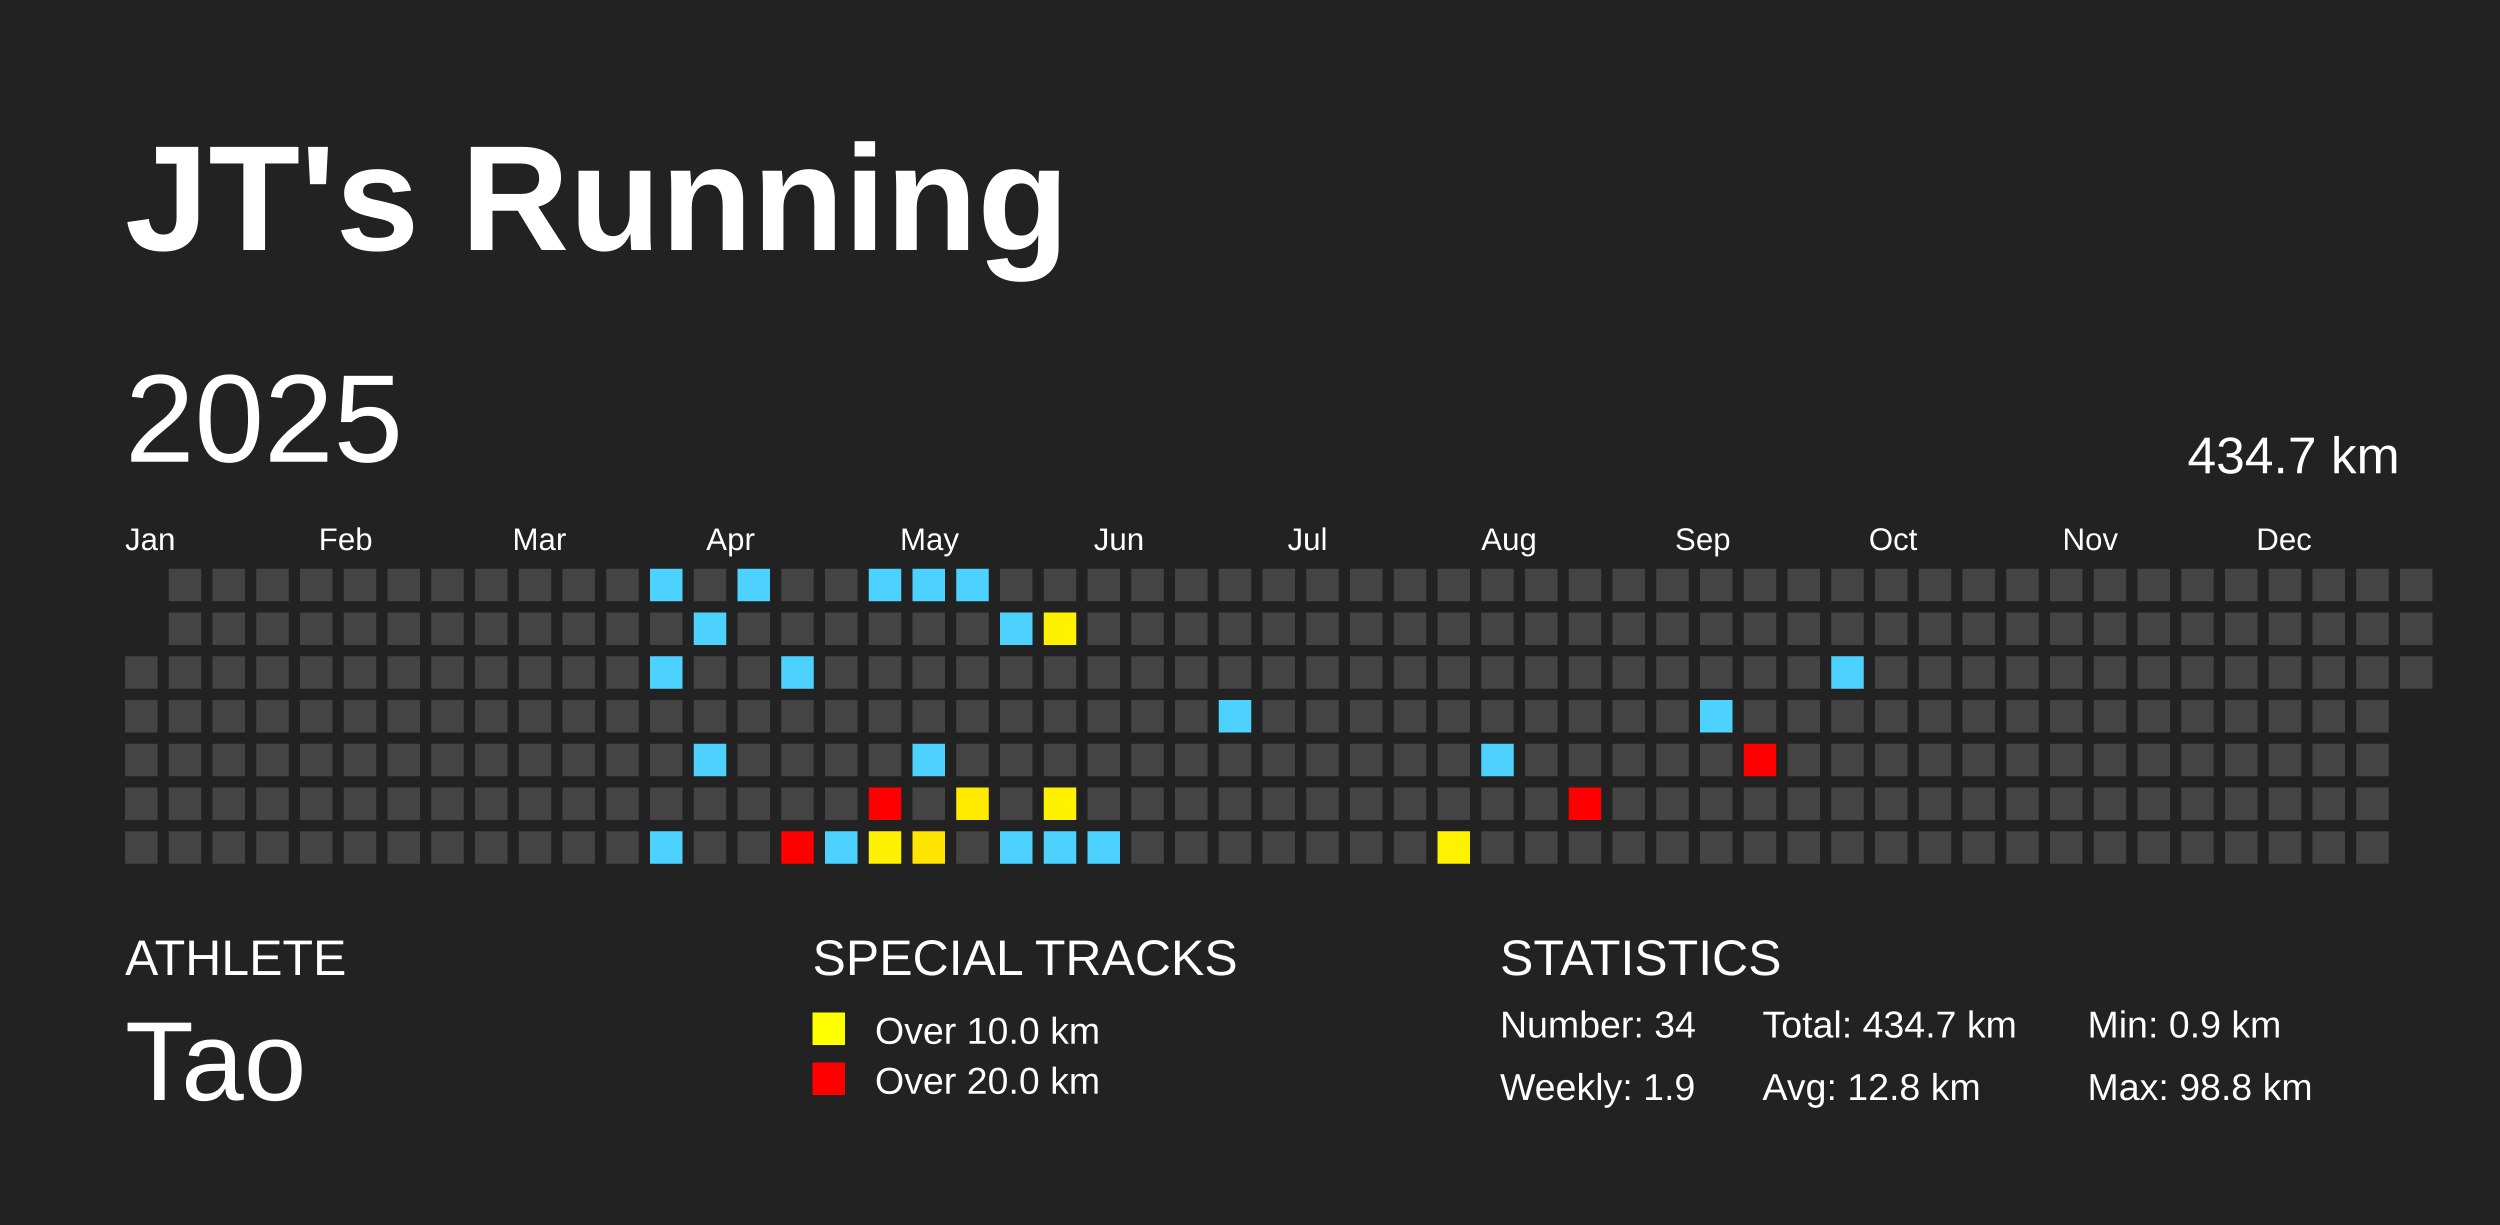
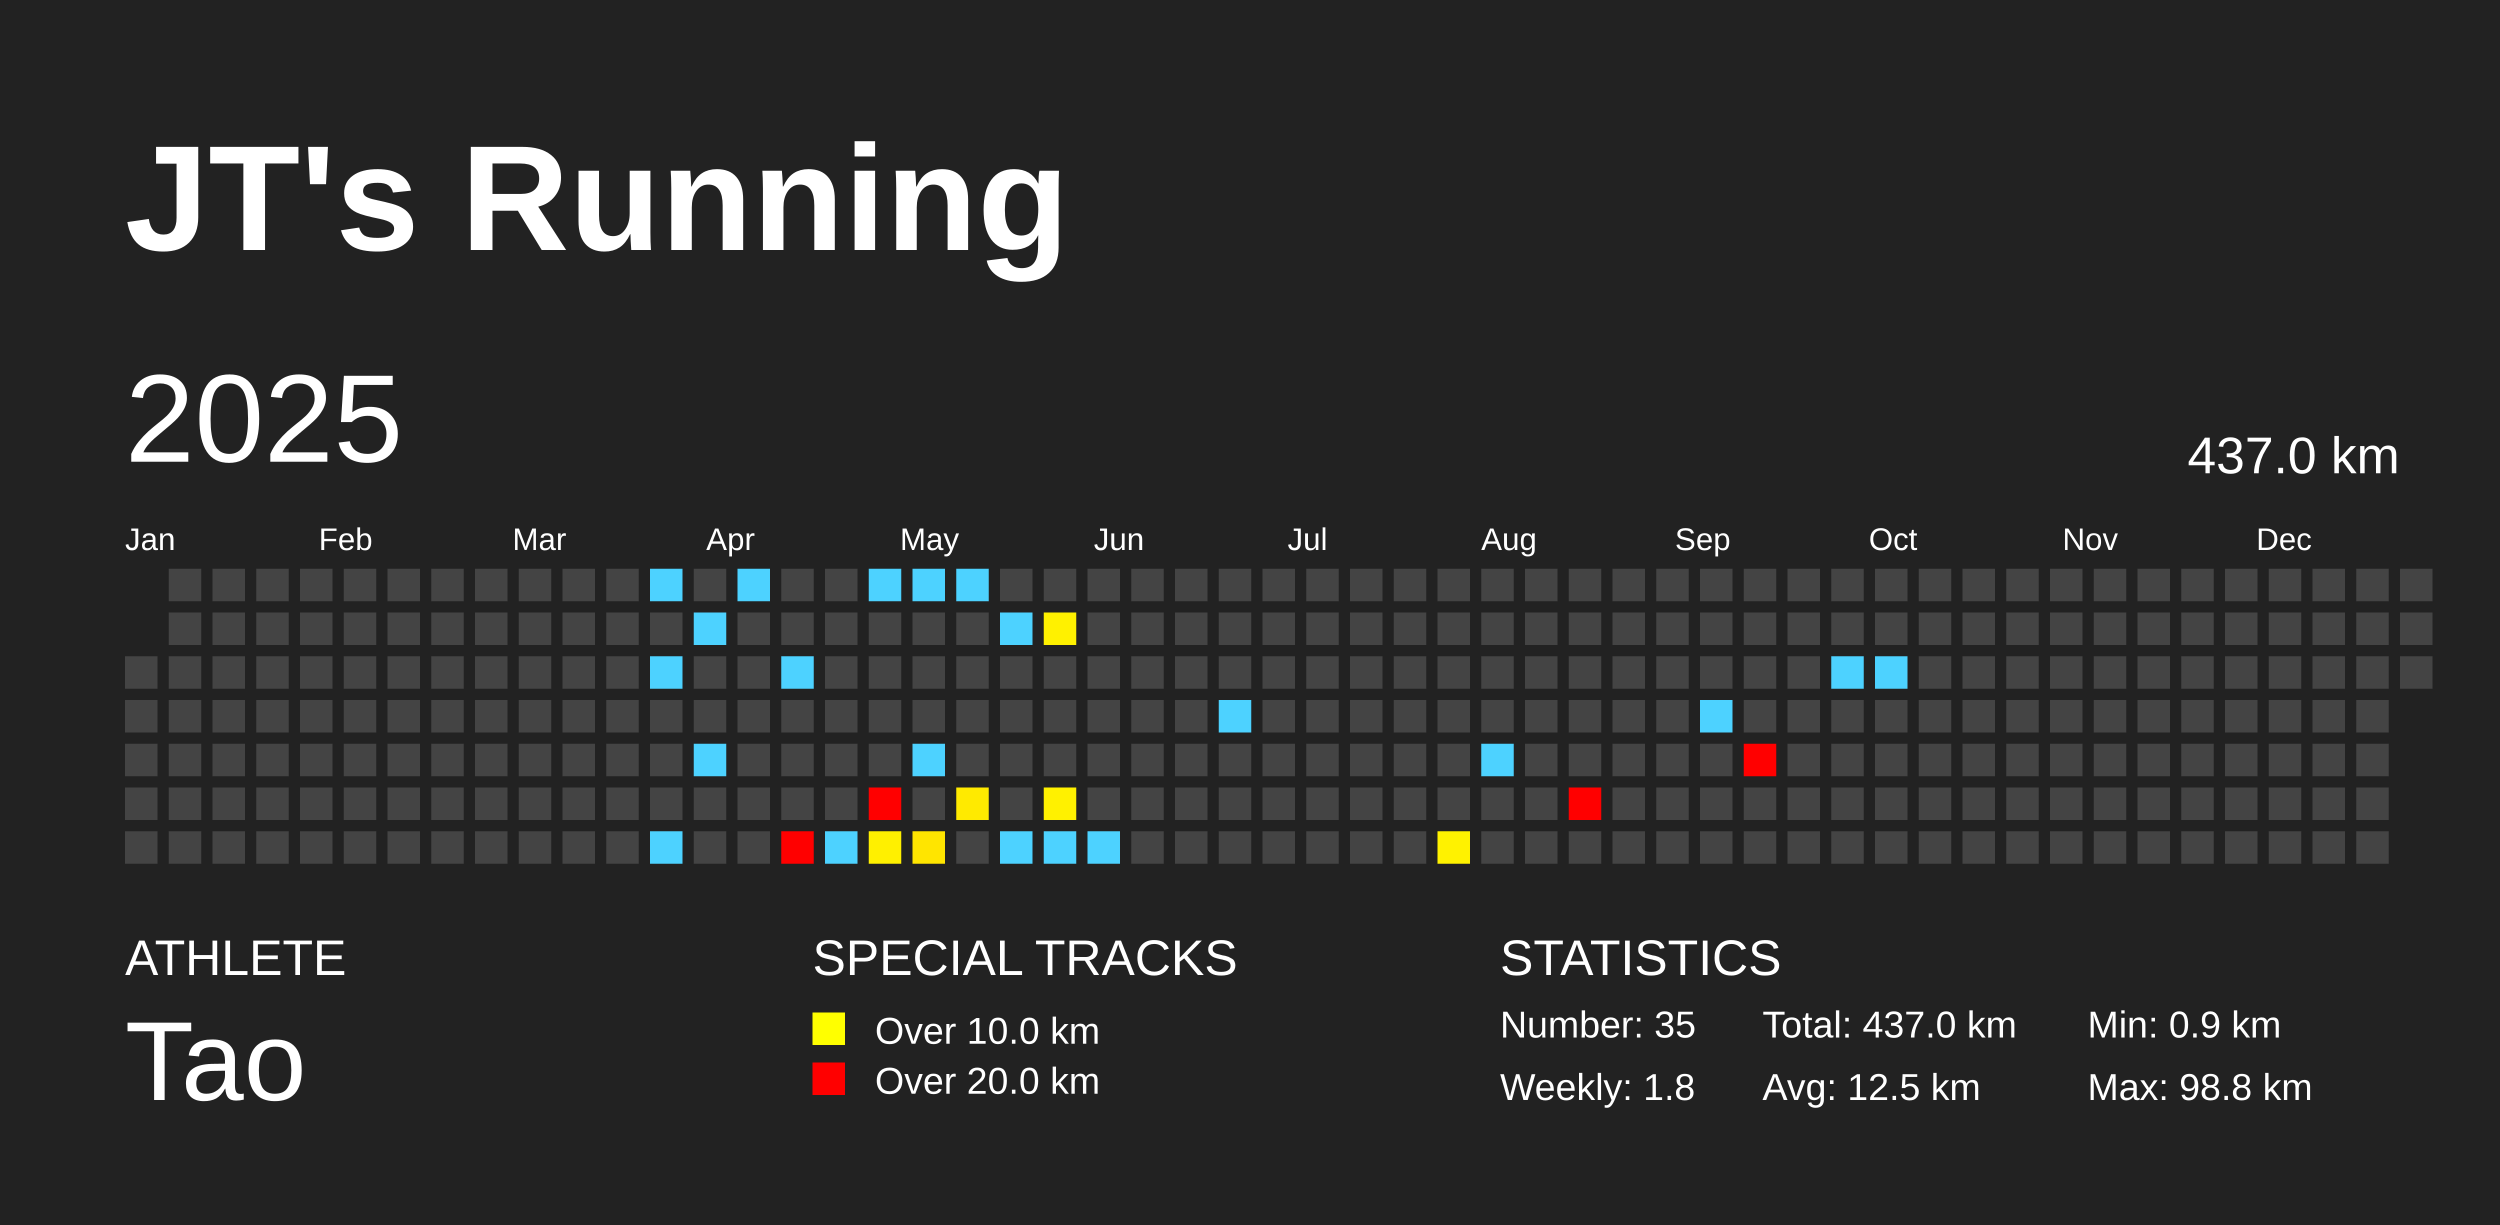
<svg xmlns="http://www.w3.org/2000/svg" baseProfile="full" height="98mm" version="1.1" viewBox="0,0,200,98" width="200mm">
  <defs />
  <rect fill="#222222" height="98" width="200" x="0" y="0" />
  <text fill="#FFFFFF" style="font-size:12px; font-family:Arial; font-weight:bold;" x="10" y="20">JT's Running</text>
  <text fill="#FFFFFF" style="font-size:4px; font-family:Arial" x="10" y="78">ATHLETE</text>
  <text fill="#FFFFFF" style="font-size:9px; font-family:Arial" x="10" y="88">Tao</text>
  <text fill="#FFFFFF" style="font-size:4px; font-family:Arial" x="65" y="78">SPECIAL TRACKS</text>
  <rect fill="yellow" height="2.6" width="2.6" x="65" y="81" />
  <text fill="#FFFFFF" style="font-size:3px; font-family:Arial" x="70" y="83.5">Over 10.0 km</text>
  <rect fill="red" height="2.6" width="2.6" x="65" y="85" />
  <text fill="#FFFFFF" style="font-size:3px; font-family:Arial" x="70" y="87.5">Over 20.0 km</text>
  <text fill="#FFFFFF" style="font-size:4px; font-family:Arial" x="120" y="78">STATISTICS</text>
-   <text fill="#FFFFFF" style="font-size:3px; font-family:Arial" x="120" y="83">Number: 34</text>
-   <text fill="#FFFFFF" style="font-size:3px; font-family:Arial" x="120" y="88">Weekly: 1.9</text>
-   <text fill="#FFFFFF" style="font-size:3px; font-family:Arial" x="141" y="83">Total: 434.7 km</text>
-   <text fill="#FFFFFF" style="font-size:3px; font-family:Arial" x="141" y="88">Avg: 12.8 km</text>
+   <text fill="#FFFFFF" style="font-size:3px; font-family:Arial" x="120" y="83">Number: 35</text>
+   <text fill="#FFFFFF" style="font-size:3px; font-family:Arial" x="120" y="88">Weekly: 1.8</text>
+   <text fill="#FFFFFF" style="font-size:3px; font-family:Arial" x="141" y="83">Total: 437.0 km</text>
+   <text fill="#FFFFFF" style="font-size:3px; font-family:Arial" x="141" y="88">Avg: 12.5 km</text>
  <text fill="#FFFFFF" style="font-size:3px; font-family:Arial" x="167" y="83">Min: 0.9 km</text>
  <text fill="#FFFFFF" style="font-size:3px; font-family:Arial" x="167" y="88">Max: 98.8 km</text>
  <text dominant-baseline="hanging" fill="#FFFFFF" style="font-size:10.0px; font-family:Arial;" x="10" y="30">2025</text>
-   <text dominant-baseline="hanging" fill="#FFFFFF" style="font-size:4.125px; font-family:Arial;" x="175" y="35">434.7 km</text>
+   <text dominant-baseline="hanging" fill="#FFFFFF" style="font-size:4.125px; font-family:Arial;" x="175" y="35">437.0 km</text>
  <text fill="#FFFFFF" style="font-size:2.5px; font-family:Arial" x="10.0" y="44">Jan</text>
  <text fill="#FFFFFF" style="font-size:2.5px; font-family:Arial" x="25.5" y="44">Feb</text>
  <text fill="#FFFFFF" style="font-size:2.5px; font-family:Arial" x="41.0" y="44">Mar</text>
  <text fill="#FFFFFF" style="font-size:2.5px; font-family:Arial" x="56.5" y="44">Apr</text>
  <text fill="#FFFFFF" style="font-size:2.5px; font-family:Arial" x="72.0" y="44">May</text>
  <text fill="#FFFFFF" style="font-size:2.5px; font-family:Arial" x="87.5" y="44">Jun</text>
  <text fill="#FFFFFF" style="font-size:2.5px; font-family:Arial" x="103.0" y="44">Jul</text>
  <text fill="#FFFFFF" style="font-size:2.5px; font-family:Arial" x="118.5" y="44">Aug</text>
  <text fill="#FFFFFF" style="font-size:2.5px; font-family:Arial" x="134.0" y="44">Sep</text>
  <text fill="#FFFFFF" style="font-size:2.5px; font-family:Arial" x="149.5" y="44">Oct</text>
  <text fill="#FFFFFF" style="font-size:2.5px; font-family:Arial" x="165.0" y="44">Nov</text>
  <text fill="#FFFFFF" style="font-size:2.5px; font-family:Arial" x="180.5" y="44">Dec</text>
  <rect fill="#444444" height="2.6" width="2.6" x="10.0" y="52.5" />
  <rect fill="#444444" height="2.6" width="2.6" x="10.0" y="56.0" />
  <rect fill="#444444" height="2.6" width="2.6" x="10.0" y="59.5" />
  <rect fill="#444444" height="2.6" width="2.6" x="10.0" y="63.0" />
  <rect fill="#444444" height="2.6" width="2.6" x="10.0" y="66.5" />
  <rect fill="#444444" height="2.6" width="2.6" x="13.5" y="45.5" />
  <rect fill="#444444" height="2.6" width="2.6" x="13.5" y="49.0" />
  <rect fill="#444444" height="2.6" width="2.6" x="13.5" y="52.5" />
  <rect fill="#444444" height="2.6" width="2.6" x="13.5" y="56.0" />
  <rect fill="#444444" height="2.6" width="2.6" x="13.5" y="59.5" />
  <rect fill="#444444" height="2.6" width="2.6" x="13.5" y="63.0" />
  <rect fill="#444444" height="2.6" width="2.6" x="13.5" y="66.5" />
  <rect fill="#444444" height="2.6" width="2.6" x="17.0" y="45.5" />
  <rect fill="#444444" height="2.6" width="2.6" x="17.0" y="49.0" />
  <rect fill="#444444" height="2.6" width="2.6" x="17.0" y="52.5" />
  <rect fill="#444444" height="2.6" width="2.6" x="17.0" y="56.0" />
  <rect fill="#444444" height="2.6" width="2.6" x="17.0" y="59.5" />
  <rect fill="#444444" height="2.6" width="2.6" x="17.0" y="63.0" />
  <rect fill="#444444" height="2.6" width="2.6" x="17.0" y="66.5" />
  <rect fill="#444444" height="2.6" width="2.6" x="20.5" y="45.5" />
  <rect fill="#444444" height="2.6" width="2.6" x="20.5" y="49.0" />
  <rect fill="#444444" height="2.6" width="2.6" x="20.5" y="52.5" />
  <rect fill="#444444" height="2.6" width="2.6" x="20.5" y="56.0" />
  <rect fill="#444444" height="2.6" width="2.6" x="20.5" y="59.5" />
  <rect fill="#444444" height="2.6" width="2.6" x="20.5" y="63.0" />
  <rect fill="#444444" height="2.6" width="2.6" x="20.5" y="66.5" />
  <rect fill="#444444" height="2.6" width="2.6" x="24.0" y="45.5" />
  <rect fill="#444444" height="2.6" width="2.6" x="24.0" y="49.0" />
  <rect fill="#444444" height="2.6" width="2.6" x="24.0" y="52.5" />
  <rect fill="#444444" height="2.6" width="2.6" x="24.0" y="56.0" />
  <rect fill="#444444" height="2.6" width="2.6" x="24.0" y="59.5" />
  <rect fill="#444444" height="2.6" width="2.6" x="24.0" y="63.0" />
  <rect fill="#444444" height="2.6" width="2.6" x="24.0" y="66.5" />
  <rect fill="#444444" height="2.6" width="2.6" x="27.5" y="45.5" />
  <rect fill="#444444" height="2.6" width="2.6" x="27.5" y="49.0" />
  <rect fill="#444444" height="2.6" width="2.6" x="27.5" y="52.5" />
  <rect fill="#444444" height="2.6" width="2.6" x="27.5" y="56.0" />
  <rect fill="#444444" height="2.6" width="2.6" x="27.5" y="59.5" />
  <rect fill="#444444" height="2.6" width="2.6" x="27.5" y="63.0" />
  <rect fill="#444444" height="2.6" width="2.6" x="27.5" y="66.5" />
  <rect fill="#444444" height="2.6" width="2.6" x="31.0" y="45.5" />
  <rect fill="#444444" height="2.6" width="2.6" x="31.0" y="49.0" />
  <rect fill="#444444" height="2.6" width="2.6" x="31.0" y="52.5" />
  <rect fill="#444444" height="2.6" width="2.6" x="31.0" y="56.0" />
  <rect fill="#444444" height="2.6" width="2.6" x="31.0" y="59.5" />
  <rect fill="#444444" height="2.6" width="2.6" x="31.0" y="63.0" />
  <rect fill="#444444" height="2.6" width="2.6" x="31.0" y="66.5" />
  <rect fill="#444444" height="2.6" width="2.6" x="34.5" y="45.5" />
  <rect fill="#444444" height="2.6" width="2.6" x="34.5" y="49.0" />
  <rect fill="#444444" height="2.6" width="2.6" x="34.5" y="52.5" />
  <rect fill="#444444" height="2.6" width="2.6" x="34.5" y="56.0" />
  <rect fill="#444444" height="2.6" width="2.6" x="34.5" y="59.5" />
  <rect fill="#444444" height="2.6" width="2.6" x="34.5" y="63.0" />
  <rect fill="#444444" height="2.6" width="2.6" x="34.5" y="66.5" />
  <rect fill="#444444" height="2.6" width="2.6" x="38.0" y="45.5" />
  <rect fill="#444444" height="2.6" width="2.6" x="38.0" y="49.0" />
  <rect fill="#444444" height="2.6" width="2.6" x="38.0" y="52.5" />
  <rect fill="#444444" height="2.6" width="2.6" x="38.0" y="56.0" />
  <rect fill="#444444" height="2.6" width="2.6" x="38.0" y="59.5" />
  <rect fill="#444444" height="2.6" width="2.6" x="38.0" y="63.0" />
  <rect fill="#444444" height="2.6" width="2.6" x="38.0" y="66.5" />
  <rect fill="#444444" height="2.6" width="2.6" x="41.5" y="45.5" />
  <rect fill="#444444" height="2.6" width="2.6" x="41.5" y="49.0" />
  <rect fill="#444444" height="2.6" width="2.6" x="41.5" y="52.5" />
  <rect fill="#444444" height="2.6" width="2.6" x="41.5" y="56.0" />
  <rect fill="#444444" height="2.6" width="2.6" x="41.5" y="59.5" />
  <rect fill="#444444" height="2.6" width="2.6" x="41.5" y="63.0" />
  <rect fill="#444444" height="2.6" width="2.6" x="41.5" y="66.5" />
  <rect fill="#444444" height="2.6" width="2.6" x="45.0" y="45.5" />
  <rect fill="#444444" height="2.6" width="2.6" x="45.0" y="49.0" />
  <rect fill="#444444" height="2.6" width="2.6" x="45.0" y="52.5" />
  <rect fill="#444444" height="2.6" width="2.6" x="45.0" y="56.0" />
  <rect fill="#444444" height="2.6" width="2.6" x="45.0" y="59.5" />
  <rect fill="#444444" height="2.6" width="2.6" x="45.0" y="63.0" />
  <rect fill="#444444" height="2.6" width="2.6" x="45.0" y="66.5" />
  <rect fill="#444444" height="2.6" width="2.6" x="48.5" y="45.5" />
  <rect fill="#444444" height="2.6" width="2.6" x="48.5" y="49.0" />
  <rect fill="#444444" height="2.6" width="2.6" x="48.5" y="52.5" />
  <rect fill="#444444" height="2.6" width="2.6" x="48.5" y="56.0" />
  <rect fill="#444444" height="2.6" width="2.6" x="48.5" y="59.5" />
  <rect fill="#444444" height="2.6" width="2.6" x="48.5" y="63.0" />
  <rect fill="#444444" height="2.6" width="2.6" x="48.5" y="66.5" />
  <rect fill="#4dd2ff" height="2.6" width="2.6" x="52.0" y="45.5" />
  <rect fill="#444444" height="2.6" width="2.6" x="52.0" y="49.0" />
  <rect fill="#4dd2ff" height="2.6" width="2.6" x="52.0" y="52.5" />
  <rect fill="#444444" height="2.6" width="2.6" x="52.0" y="56.0" />
  <rect fill="#444444" height="2.6" width="2.6" x="52.0" y="59.5" />
  <rect fill="#444444" height="2.6" width="2.6" x="52.0" y="63.0" />
  <rect fill="#4dd2ff" height="2.6" width="2.6" x="52.0" y="66.5" />
  <rect fill="#444444" height="2.6" width="2.6" x="55.5" y="45.5" />
  <rect fill="#4dd2ff" height="2.6" width="2.6" x="55.5" y="49.0" />
  <rect fill="#444444" height="2.6" width="2.6" x="55.5" y="52.5" />
  <rect fill="#444444" height="2.6" width="2.6" x="55.5" y="56.0" />
  <rect fill="#4dd2ff" height="2.6" width="2.6" x="55.5" y="59.5" />
  <rect fill="#444444" height="2.6" width="2.6" x="55.5" y="63.0" />
  <rect fill="#444444" height="2.6" width="2.6" x="55.5" y="66.5" />
  <rect fill="#4dd2ff" height="2.6" width="2.6" x="59.0" y="45.5" />
  <rect fill="#444444" height="2.6" width="2.6" x="59.0" y="49.0" />
  <rect fill="#444444" height="2.6" width="2.6" x="59.0" y="52.5" />
  <rect fill="#444444" height="2.6" width="2.6" x="59.0" y="56.0" />
  <rect fill="#444444" height="2.6" width="2.6" x="59.0" y="59.5" />
  <rect fill="#444444" height="2.6" width="2.6" x="59.0" y="63.0" />
  <rect fill="#444444" height="2.6" width="2.6" x="59.0" y="66.5" />
  <rect fill="#444444" height="2.6" width="2.6" x="62.5" y="45.5" />
  <rect fill="#444444" height="2.6" width="2.6" x="62.5" y="49.0" />
  <rect fill="#4dd2ff" height="2.6" width="2.6" x="62.5" y="52.5" />
  <rect fill="#444444" height="2.6" width="2.6" x="62.5" y="56.0" />
  <rect fill="#444444" height="2.6" width="2.6" x="62.5" y="59.5" />
  <rect fill="#444444" height="2.6" width="2.6" x="62.5" y="63.0" />
  <rect fill="red" height="2.6" width="2.6" x="62.5" y="66.5" />
  <rect fill="#444444" height="2.6" width="2.6" x="66.0" y="45.5" />
  <rect fill="#444444" height="2.6" width="2.6" x="66.0" y="49.0" />
  <rect fill="#444444" height="2.6" width="2.6" x="66.0" y="52.5" />
  <rect fill="#444444" height="2.6" width="2.6" x="66.0" y="56.0" />
  <rect fill="#444444" height="2.6" width="2.6" x="66.0" y="59.5" />
  <rect fill="#444444" height="2.6" width="2.6" x="66.0" y="63.0" />
  <rect fill="#4dd2ff" height="2.6" width="2.6" x="66.0" y="66.5" />
  <rect fill="#4dd2ff" height="2.6" width="2.6" x="69.5" y="45.5" />
  <rect fill="#444444" height="2.6" width="2.6" x="69.5" y="49.0" />
  <rect fill="#444444" height="2.6" width="2.6" x="69.5" y="52.5" />
  <rect fill="#444444" height="2.6" width="2.6" x="69.5" y="56.0" />
  <rect fill="#444444" height="2.6" width="2.6" x="69.5" y="59.5" />
  <rect fill="red" height="2.6" width="2.6" x="69.5" y="63.0" />
  <rect fill="#fff000" height="2.6" width="2.6" x="69.5" y="66.5" />
  <rect fill="#4dd2ff" height="2.6" width="2.6" x="73.0" y="45.5" />
  <rect fill="#444444" height="2.6" width="2.6" x="73.0" y="49.0" />
  <rect fill="#444444" height="2.6" width="2.6" x="73.0" y="52.5" />
  <rect fill="#444444" height="2.6" width="2.6" x="73.0" y="56.0" />
  <rect fill="#4dd2ff" height="2.6" width="2.6" x="73.0" y="59.5" />
  <rect fill="#444444" height="2.6" width="2.6" x="73.0" y="63.0" />
  <rect fill="#ffe500" height="2.6" width="2.6" x="73.0" y="66.5" />
  <rect fill="#4dd2ff" height="2.6" width="2.6" x="76.5" y="45.5" />
  <rect fill="#444444" height="2.6" width="2.6" x="76.5" y="49.0" />
  <rect fill="#444444" height="2.6" width="2.6" x="76.5" y="52.5" />
  <rect fill="#444444" height="2.6" width="2.6" x="76.5" y="56.0" />
  <rect fill="#444444" height="2.6" width="2.6" x="76.5" y="59.5" />
  <rect fill="#ffea00" height="2.6" width="2.6" x="76.5" y="63.0" />
  <rect fill="#444444" height="2.6" width="2.6" x="76.5" y="66.5" />
  <rect fill="#444444" height="2.6" width="2.6" x="80.0" y="45.5" />
  <rect fill="#4dd2ff" height="2.6" width="2.6" x="80.0" y="49.0" />
  <rect fill="#444444" height="2.6" width="2.6" x="80.0" y="52.5" />
  <rect fill="#444444" height="2.6" width="2.6" x="80.0" y="56.0" />
  <rect fill="#444444" height="2.6" width="2.6" x="80.0" y="59.5" />
  <rect fill="#444444" height="2.6" width="2.6" x="80.0" y="63.0" />
  <rect fill="#4dd2ff" height="2.6" width="2.6" x="80.0" y="66.5" />
  <rect fill="#444444" height="2.6" width="2.6" x="83.5" y="45.5" />
  <rect fill="#fff100" height="2.6" width="2.6" x="83.5" y="49.0" />
  <rect fill="#444444" height="2.6" width="2.6" x="83.5" y="52.5" />
  <rect fill="#444444" height="2.6" width="2.6" x="83.5" y="56.0" />
  <rect fill="#444444" height="2.6" width="2.6" x="83.5" y="59.5" />
  <rect fill="#fff100" height="2.6" width="2.6" x="83.5" y="63.0" />
  <rect fill="#4dd2ff" height="2.6" width="2.6" x="83.5" y="66.5" />
  <rect fill="#444444" height="2.6" width="2.6" x="87.0" y="45.5" />
  <rect fill="#444444" height="2.6" width="2.6" x="87.0" y="49.0" />
  <rect fill="#444444" height="2.6" width="2.6" x="87.0" y="52.5" />
  <rect fill="#444444" height="2.6" width="2.6" x="87.0" y="56.0" />
  <rect fill="#444444" height="2.6" width="2.6" x="87.0" y="59.5" />
  <rect fill="#444444" height="2.6" width="2.6" x="87.0" y="63.0" />
  <rect fill="#4dd2ff" height="2.6" width="2.6" x="87.0" y="66.5" />
  <rect fill="#444444" height="2.6" width="2.6" x="90.5" y="45.5" />
  <rect fill="#444444" height="2.6" width="2.6" x="90.5" y="49.0" />
  <rect fill="#444444" height="2.6" width="2.6" x="90.5" y="52.5" />
  <rect fill="#444444" height="2.6" width="2.6" x="90.5" y="56.0" />
  <rect fill="#444444" height="2.6" width="2.6" x="90.5" y="59.5" />
  <rect fill="#444444" height="2.6" width="2.6" x="90.5" y="63.0" />
  <rect fill="#444444" height="2.6" width="2.6" x="90.5" y="66.5" />
  <rect fill="#444444" height="2.6" width="2.6" x="94.0" y="45.5" />
  <rect fill="#444444" height="2.6" width="2.6" x="94.0" y="49.0" />
  <rect fill="#444444" height="2.6" width="2.6" x="94.0" y="52.5" />
  <rect fill="#444444" height="2.6" width="2.6" x="94.0" y="56.0" />
  <rect fill="#444444" height="2.6" width="2.6" x="94.0" y="59.5" />
  <rect fill="#444444" height="2.6" width="2.6" x="94.0" y="63.0" />
  <rect fill="#444444" height="2.6" width="2.6" x="94.0" y="66.5" />
  <rect fill="#444444" height="2.6" width="2.6" x="97.5" y="45.5" />
  <rect fill="#444444" height="2.6" width="2.6" x="97.5" y="49.0" />
  <rect fill="#444444" height="2.6" width="2.6" x="97.5" y="52.5" />
  <rect fill="#4dd2ff" height="2.6" width="2.6" x="97.5" y="56.0" />
  <rect fill="#444444" height="2.6" width="2.6" x="97.5" y="59.5" />
  <rect fill="#444444" height="2.6" width="2.6" x="97.5" y="63.0" />
  <rect fill="#444444" height="2.6" width="2.6" x="97.5" y="66.5" />
  <rect fill="#444444" height="2.6" width="2.6" x="101.0" y="45.5" />
  <rect fill="#444444" height="2.6" width="2.6" x="101.0" y="49.0" />
  <rect fill="#444444" height="2.6" width="2.6" x="101.0" y="52.5" />
  <rect fill="#444444" height="2.6" width="2.6" x="101.0" y="56.0" />
  <rect fill="#444444" height="2.6" width="2.6" x="101.0" y="59.5" />
  <rect fill="#444444" height="2.6" width="2.6" x="101.0" y="63.0" />
  <rect fill="#444444" height="2.6" width="2.6" x="101.0" y="66.5" />
  <rect fill="#444444" height="2.6" width="2.6" x="104.5" y="45.5" />
  <rect fill="#444444" height="2.6" width="2.6" x="104.5" y="49.0" />
  <rect fill="#444444" height="2.6" width="2.6" x="104.5" y="52.5" />
  <rect fill="#444444" height="2.6" width="2.6" x="104.5" y="56.0" />
  <rect fill="#444444" height="2.6" width="2.6" x="104.5" y="59.5" />
  <rect fill="#444444" height="2.6" width="2.6" x="104.5" y="63.0" />
  <rect fill="#444444" height="2.6" width="2.6" x="104.5" y="66.5" />
  <rect fill="#444444" height="2.6" width="2.6" x="108.0" y="45.5" />
  <rect fill="#444444" height="2.6" width="2.6" x="108.0" y="49.0" />
  <rect fill="#444444" height="2.6" width="2.6" x="108.0" y="52.5" />
  <rect fill="#444444" height="2.6" width="2.6" x="108.0" y="56.0" />
  <rect fill="#444444" height="2.6" width="2.6" x="108.0" y="59.5" />
  <rect fill="#444444" height="2.6" width="2.6" x="108.0" y="63.0" />
  <rect fill="#444444" height="2.6" width="2.6" x="108.0" y="66.5" />
  <rect fill="#444444" height="2.6" width="2.6" x="111.5" y="45.5" />
  <rect fill="#444444" height="2.6" width="2.6" x="111.5" y="49.0" />
  <rect fill="#444444" height="2.6" width="2.6" x="111.5" y="52.5" />
  <rect fill="#444444" height="2.6" width="2.6" x="111.5" y="56.0" />
  <rect fill="#444444" height="2.6" width="2.6" x="111.5" y="59.5" />
  <rect fill="#444444" height="2.6" width="2.6" x="111.5" y="63.0" />
  <rect fill="#444444" height="2.6" width="2.6" x="111.5" y="66.5" />
  <rect fill="#444444" height="2.6" width="2.6" x="115.0" y="45.5" />
  <rect fill="#444444" height="2.6" width="2.6" x="115.0" y="49.0" />
  <rect fill="#444444" height="2.6" width="2.6" x="115.0" y="52.5" />
  <rect fill="#444444" height="2.6" width="2.6" x="115.0" y="56.0" />
  <rect fill="#444444" height="2.6" width="2.6" x="115.0" y="59.5" />
  <rect fill="#444444" height="2.6" width="2.6" x="115.0" y="63.0" />
  <rect fill="#fff200" height="2.6" width="2.6" x="115.0" y="66.5" />
  <rect fill="#444444" height="2.6" width="2.6" x="118.5" y="45.5" />
  <rect fill="#444444" height="2.6" width="2.6" x="118.5" y="49.0" />
  <rect fill="#444444" height="2.6" width="2.6" x="118.5" y="52.5" />
  <rect fill="#444444" height="2.6" width="2.6" x="118.5" y="56.0" />
  <rect fill="#4dd2ff" height="2.6" width="2.6" x="118.5" y="59.5" />
  <rect fill="#444444" height="2.6" width="2.6" x="118.5" y="63.0" />
  <rect fill="#444444" height="2.6" width="2.6" x="118.5" y="66.5" />
  <rect fill="#444444" height="2.6" width="2.6" x="122.0" y="45.5" />
  <rect fill="#444444" height="2.6" width="2.6" x="122.0" y="49.0" />
  <rect fill="#444444" height="2.6" width="2.6" x="122.0" y="52.5" />
  <rect fill="#444444" height="2.6" width="2.6" x="122.0" y="56.0" />
  <rect fill="#444444" height="2.6" width="2.6" x="122.0" y="59.5" />
  <rect fill="#444444" height="2.6" width="2.6" x="122.0" y="63.0" />
  <rect fill="#444444" height="2.6" width="2.6" x="122.0" y="66.5" />
  <rect fill="#444444" height="2.6" width="2.6" x="125.5" y="45.5" />
  <rect fill="#444444" height="2.6" width="2.6" x="125.5" y="49.0" />
  <rect fill="#444444" height="2.6" width="2.6" x="125.5" y="52.5" />
  <rect fill="#444444" height="2.6" width="2.6" x="125.5" y="56.0" />
  <rect fill="#444444" height="2.6" width="2.6" x="125.5" y="59.5" />
  <rect fill="red" height="2.6" width="2.6" x="125.5" y="63.0" />
  <rect fill="#444444" height="2.6" width="2.6" x="125.5" y="66.5" />
  <rect fill="#444444" height="2.6" width="2.6" x="129.0" y="45.5" />
  <rect fill="#444444" height="2.6" width="2.6" x="129.0" y="49.0" />
  <rect fill="#444444" height="2.6" width="2.6" x="129.0" y="52.5" />
  <rect fill="#444444" height="2.6" width="2.6" x="129.0" y="56.0" />
  <rect fill="#444444" height="2.6" width="2.6" x="129.0" y="59.5" />
  <rect fill="#444444" height="2.6" width="2.6" x="129.0" y="63.0" />
  <rect fill="#444444" height="2.6" width="2.6" x="129.0" y="66.5" />
  <rect fill="#444444" height="2.6" width="2.6" x="132.5" y="45.5" />
  <rect fill="#444444" height="2.6" width="2.6" x="132.5" y="49.0" />
  <rect fill="#444444" height="2.6" width="2.6" x="132.5" y="52.5" />
  <rect fill="#444444" height="2.6" width="2.6" x="132.5" y="56.0" />
  <rect fill="#444444" height="2.6" width="2.6" x="132.5" y="59.5" />
  <rect fill="#444444" height="2.6" width="2.6" x="132.5" y="63.0" />
  <rect fill="#444444" height="2.6" width="2.6" x="132.5" y="66.5" />
  <rect fill="#444444" height="2.6" width="2.6" x="136.0" y="45.5" />
  <rect fill="#444444" height="2.6" width="2.6" x="136.0" y="49.0" />
  <rect fill="#444444" height="2.6" width="2.6" x="136.0" y="52.5" />
  <rect fill="#4dd2ff" height="2.6" width="2.6" x="136.0" y="56.0" />
  <rect fill="#444444" height="2.6" width="2.6" x="136.0" y="59.5" />
  <rect fill="#444444" height="2.6" width="2.6" x="136.0" y="63.0" />
  <rect fill="#444444" height="2.6" width="2.6" x="136.0" y="66.5" />
  <rect fill="#444444" height="2.6" width="2.6" x="139.5" y="45.5" />
  <rect fill="#444444" height="2.6" width="2.6" x="139.5" y="49.0" />
  <rect fill="#444444" height="2.6" width="2.6" x="139.5" y="52.5" />
  <rect fill="#444444" height="2.6" width="2.6" x="139.5" y="56.0" />
  <rect fill="red" height="2.6" width="2.6" x="139.5" y="59.5" />
  <rect fill="#444444" height="2.6" width="2.6" x="139.5" y="63.0" />
  <rect fill="#444444" height="2.6" width="2.6" x="139.5" y="66.5" />
  <rect fill="#444444" height="2.6" width="2.6" x="143.0" y="45.5" />
  <rect fill="#444444" height="2.6" width="2.6" x="143.0" y="49.0" />
  <rect fill="#444444" height="2.6" width="2.6" x="143.0" y="52.5" />
  <rect fill="#444444" height="2.6" width="2.6" x="143.0" y="56.0" />
  <rect fill="#444444" height="2.6" width="2.6" x="143.0" y="59.5" />
  <rect fill="#444444" height="2.6" width="2.6" x="143.0" y="63.0" />
  <rect fill="#444444" height="2.6" width="2.6" x="143.0" y="66.5" />
  <rect fill="#444444" height="2.6" width="2.6" x="146.5" y="45.5" />
  <rect fill="#444444" height="2.6" width="2.6" x="146.5" y="49.0" />
  <rect fill="#4dd2ff" height="2.6" width="2.6" x="146.5" y="52.5" />
  <rect fill="#444444" height="2.6" width="2.6" x="146.5" y="56.0" />
  <rect fill="#444444" height="2.6" width="2.6" x="146.5" y="59.5" />
  <rect fill="#444444" height="2.6" width="2.6" x="146.5" y="63.0" />
  <rect fill="#444444" height="2.6" width="2.6" x="146.5" y="66.5" />
  <rect fill="#444444" height="2.6" width="2.6" x="150.0" y="45.5" />
  <rect fill="#444444" height="2.6" width="2.6" x="150.0" y="49.0" />
-   <rect fill="#444444" height="2.6" width="2.6" x="150.0" y="52.5" />
+   <rect fill="#4dd2ff" height="2.6" width="2.6" x="150.0" y="52.5" />
  <rect fill="#444444" height="2.6" width="2.6" x="150.0" y="56.0" />
  <rect fill="#444444" height="2.6" width="2.6" x="150.0" y="59.5" />
  <rect fill="#444444" height="2.6" width="2.6" x="150.0" y="63.0" />
  <rect fill="#444444" height="2.6" width="2.6" x="150.0" y="66.5" />
  <rect fill="#444444" height="2.6" width="2.6" x="153.5" y="45.5" />
  <rect fill="#444444" height="2.6" width="2.6" x="153.5" y="49.0" />
  <rect fill="#444444" height="2.6" width="2.6" x="153.5" y="52.5" />
  <rect fill="#444444" height="2.6" width="2.6" x="153.5" y="56.0" />
  <rect fill="#444444" height="2.6" width="2.6" x="153.5" y="59.5" />
  <rect fill="#444444" height="2.6" width="2.6" x="153.5" y="63.0" />
  <rect fill="#444444" height="2.6" width="2.6" x="153.5" y="66.5" />
  <rect fill="#444444" height="2.6" width="2.6" x="157.0" y="45.5" />
  <rect fill="#444444" height="2.6" width="2.6" x="157.0" y="49.0" />
  <rect fill="#444444" height="2.6" width="2.6" x="157.0" y="52.5" />
  <rect fill="#444444" height="2.6" width="2.6" x="157.0" y="56.0" />
  <rect fill="#444444" height="2.6" width="2.6" x="157.0" y="59.5" />
  <rect fill="#444444" height="2.6" width="2.6" x="157.0" y="63.0" />
  <rect fill="#444444" height="2.6" width="2.6" x="157.0" y="66.5" />
  <rect fill="#444444" height="2.6" width="2.6" x="160.5" y="45.5" />
  <rect fill="#444444" height="2.6" width="2.6" x="160.5" y="49.0" />
  <rect fill="#444444" height="2.6" width="2.6" x="160.5" y="52.5" />
  <rect fill="#444444" height="2.6" width="2.6" x="160.5" y="56.0" />
  <rect fill="#444444" height="2.6" width="2.6" x="160.5" y="59.5" />
  <rect fill="#444444" height="2.6" width="2.6" x="160.5" y="63.0" />
  <rect fill="#444444" height="2.6" width="2.6" x="160.5" y="66.5" />
  <rect fill="#444444" height="2.6" width="2.6" x="164.0" y="45.5" />
  <rect fill="#444444" height="2.6" width="2.6" x="164.0" y="49.0" />
  <rect fill="#444444" height="2.6" width="2.6" x="164.0" y="52.5" />
  <rect fill="#444444" height="2.6" width="2.6" x="164.0" y="56.0" />
  <rect fill="#444444" height="2.6" width="2.6" x="164.0" y="59.5" />
  <rect fill="#444444" height="2.6" width="2.6" x="164.0" y="63.0" />
  <rect fill="#444444" height="2.6" width="2.6" x="164.0" y="66.5" />
  <rect fill="#444444" height="2.6" width="2.6" x="167.5" y="45.5" />
  <rect fill="#444444" height="2.6" width="2.6" x="167.5" y="49.0" />
  <rect fill="#444444" height="2.6" width="2.6" x="167.5" y="52.5" />
  <rect fill="#444444" height="2.6" width="2.6" x="167.5" y="56.0" />
  <rect fill="#444444" height="2.6" width="2.6" x="167.5" y="59.5" />
  <rect fill="#444444" height="2.6" width="2.6" x="167.5" y="63.0" />
  <rect fill="#444444" height="2.6" width="2.6" x="167.5" y="66.5" />
  <rect fill="#444444" height="2.6" width="2.6" x="171.0" y="45.5" />
  <rect fill="#444444" height="2.6" width="2.6" x="171.0" y="49.0" />
  <rect fill="#444444" height="2.6" width="2.6" x="171.0" y="52.5" />
  <rect fill="#444444" height="2.6" width="2.6" x="171.0" y="56.0" />
  <rect fill="#444444" height="2.6" width="2.6" x="171.0" y="59.5" />
  <rect fill="#444444" height="2.6" width="2.6" x="171.0" y="63.0" />
  <rect fill="#444444" height="2.6" width="2.6" x="171.0" y="66.5" />
  <rect fill="#444444" height="2.6" width="2.6" x="174.5" y="45.5" />
  <rect fill="#444444" height="2.6" width="2.6" x="174.5" y="49.0" />
  <rect fill="#444444" height="2.6" width="2.6" x="174.5" y="52.5" />
  <rect fill="#444444" height="2.6" width="2.6" x="174.5" y="56.0" />
  <rect fill="#444444" height="2.6" width="2.6" x="174.5" y="59.5" />
  <rect fill="#444444" height="2.6" width="2.6" x="174.5" y="63.0" />
  <rect fill="#444444" height="2.6" width="2.6" x="174.5" y="66.5" />
  <rect fill="#444444" height="2.6" width="2.6" x="178.0" y="45.5" />
  <rect fill="#444444" height="2.6" width="2.6" x="178.0" y="49.0" />
  <rect fill="#444444" height="2.6" width="2.6" x="178.0" y="52.5" />
  <rect fill="#444444" height="2.6" width="2.6" x="178.0" y="56.0" />
  <rect fill="#444444" height="2.6" width="2.6" x="178.0" y="59.5" />
  <rect fill="#444444" height="2.6" width="2.6" x="178.0" y="63.0" />
  <rect fill="#444444" height="2.6" width="2.6" x="178.0" y="66.5" />
  <rect fill="#444444" height="2.6" width="2.6" x="181.5" y="45.5" />
  <rect fill="#444444" height="2.6" width="2.6" x="181.5" y="49.0" />
  <rect fill="#444444" height="2.6" width="2.6" x="181.5" y="52.5" />
  <rect fill="#444444" height="2.6" width="2.6" x="181.5" y="56.0" />
  <rect fill="#444444" height="2.6" width="2.6" x="181.5" y="59.5" />
  <rect fill="#444444" height="2.6" width="2.6" x="181.5" y="63.0" />
  <rect fill="#444444" height="2.6" width="2.6" x="181.5" y="66.5" />
  <rect fill="#444444" height="2.6" width="2.6" x="185.0" y="45.5" />
  <rect fill="#444444" height="2.6" width="2.6" x="185.0" y="49.0" />
  <rect fill="#444444" height="2.6" width="2.6" x="185.0" y="52.5" />
  <rect fill="#444444" height="2.6" width="2.6" x="185.0" y="56.0" />
  <rect fill="#444444" height="2.6" width="2.6" x="185.0" y="59.5" />
  <rect fill="#444444" height="2.6" width="2.6" x="185.0" y="63.0" />
  <rect fill="#444444" height="2.6" width="2.6" x="185.0" y="66.5" />
  <rect fill="#444444" height="2.6" width="2.6" x="188.5" y="45.5" />
  <rect fill="#444444" height="2.6" width="2.6" x="188.5" y="49.0" />
  <rect fill="#444444" height="2.6" width="2.6" x="188.5" y="52.5" />
  <rect fill="#444444" height="2.6" width="2.6" x="188.5" y="56.0" />
  <rect fill="#444444" height="2.6" width="2.6" x="188.5" y="59.5" />
  <rect fill="#444444" height="2.6" width="2.6" x="188.5" y="63.0" />
  <rect fill="#444444" height="2.6" width="2.6" x="188.5" y="66.5" />
  <rect fill="#444444" height="2.6" width="2.6" x="192.0" y="45.5" />
  <rect fill="#444444" height="2.6" width="2.6" x="192.0" y="49.0" />
  <rect fill="#444444" height="2.6" width="2.6" x="192.0" y="52.5" />
</svg>
